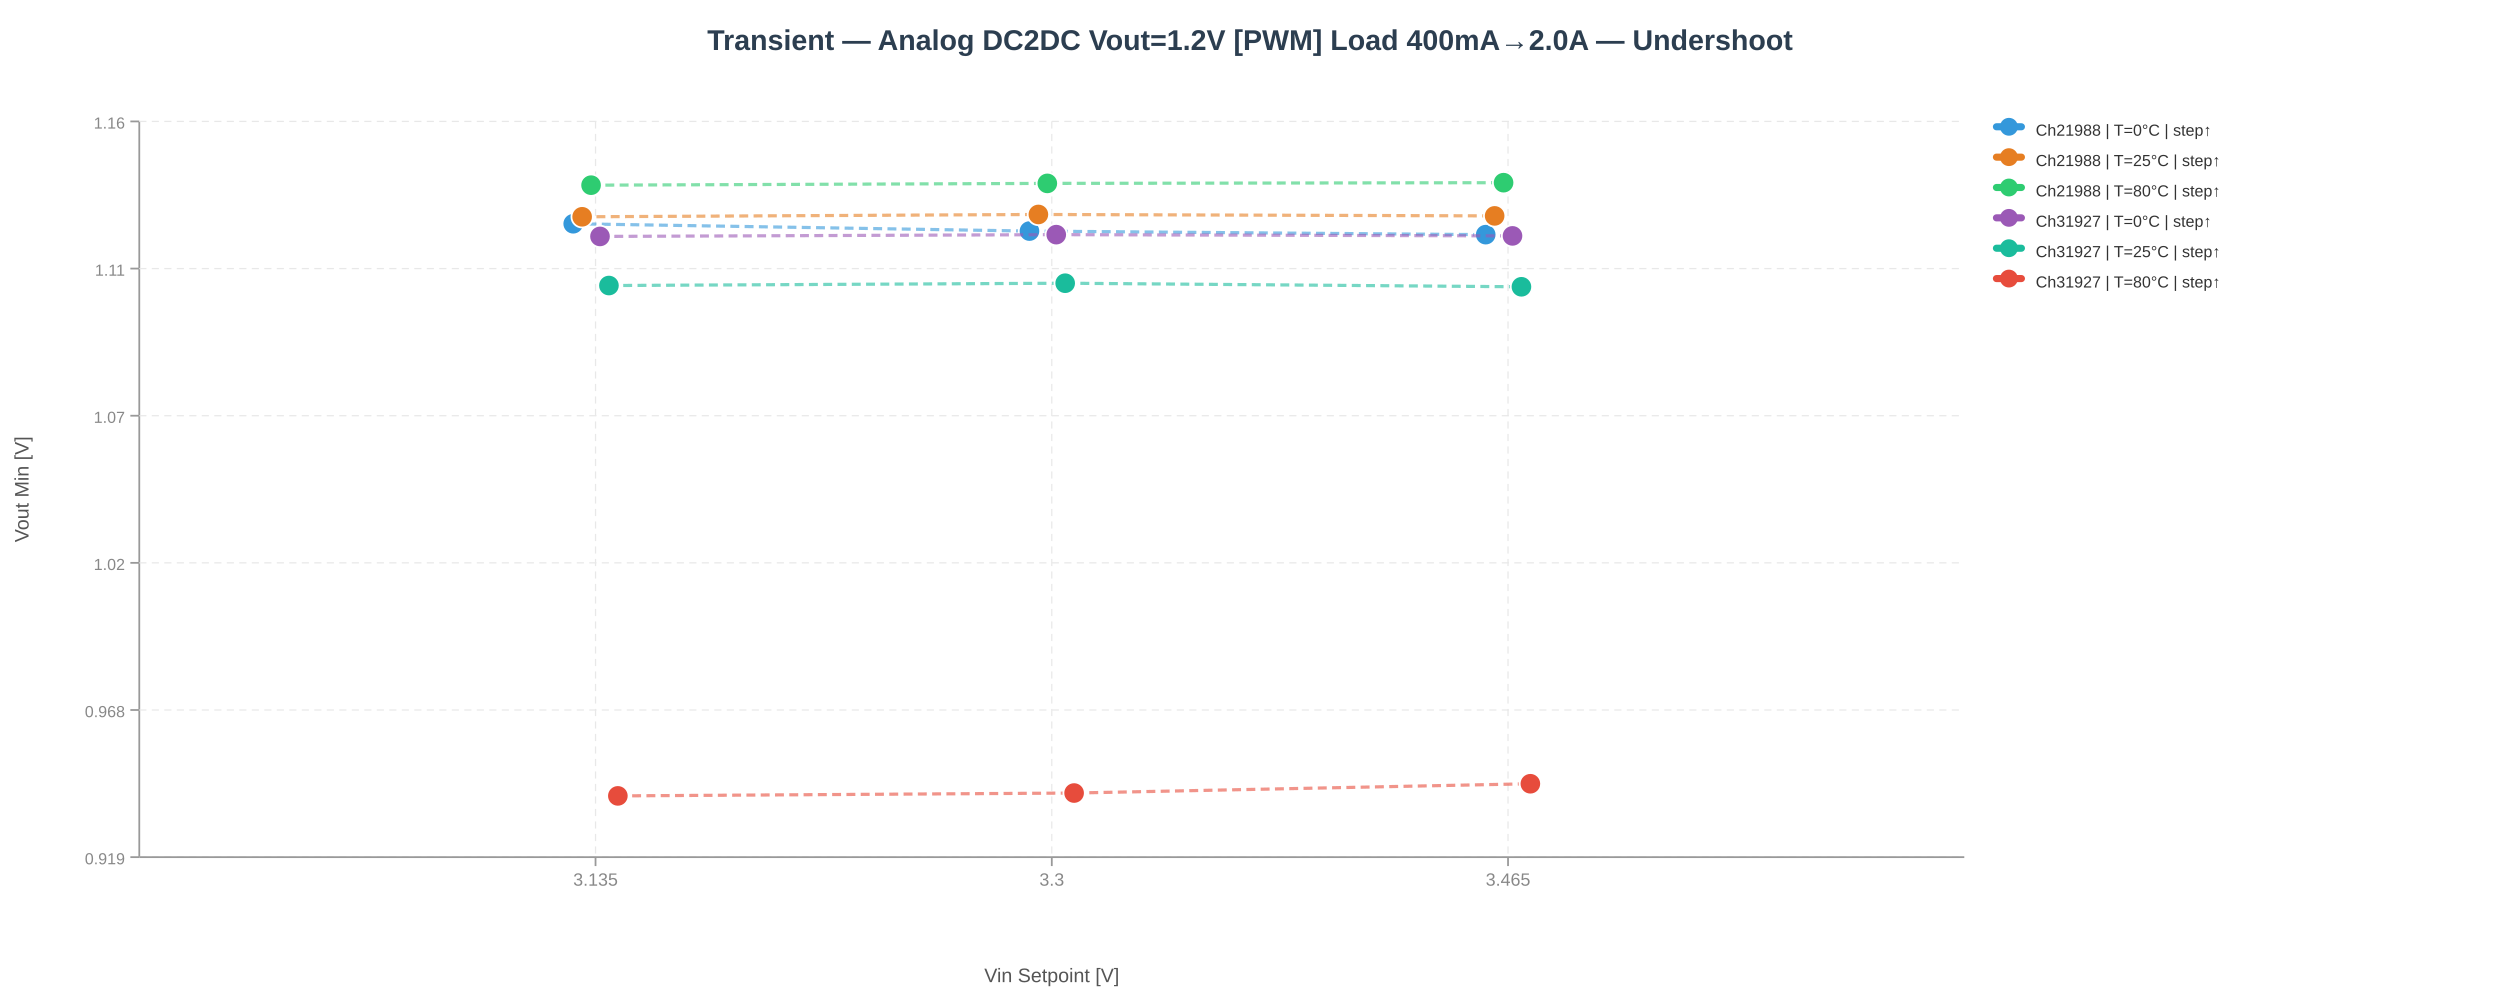
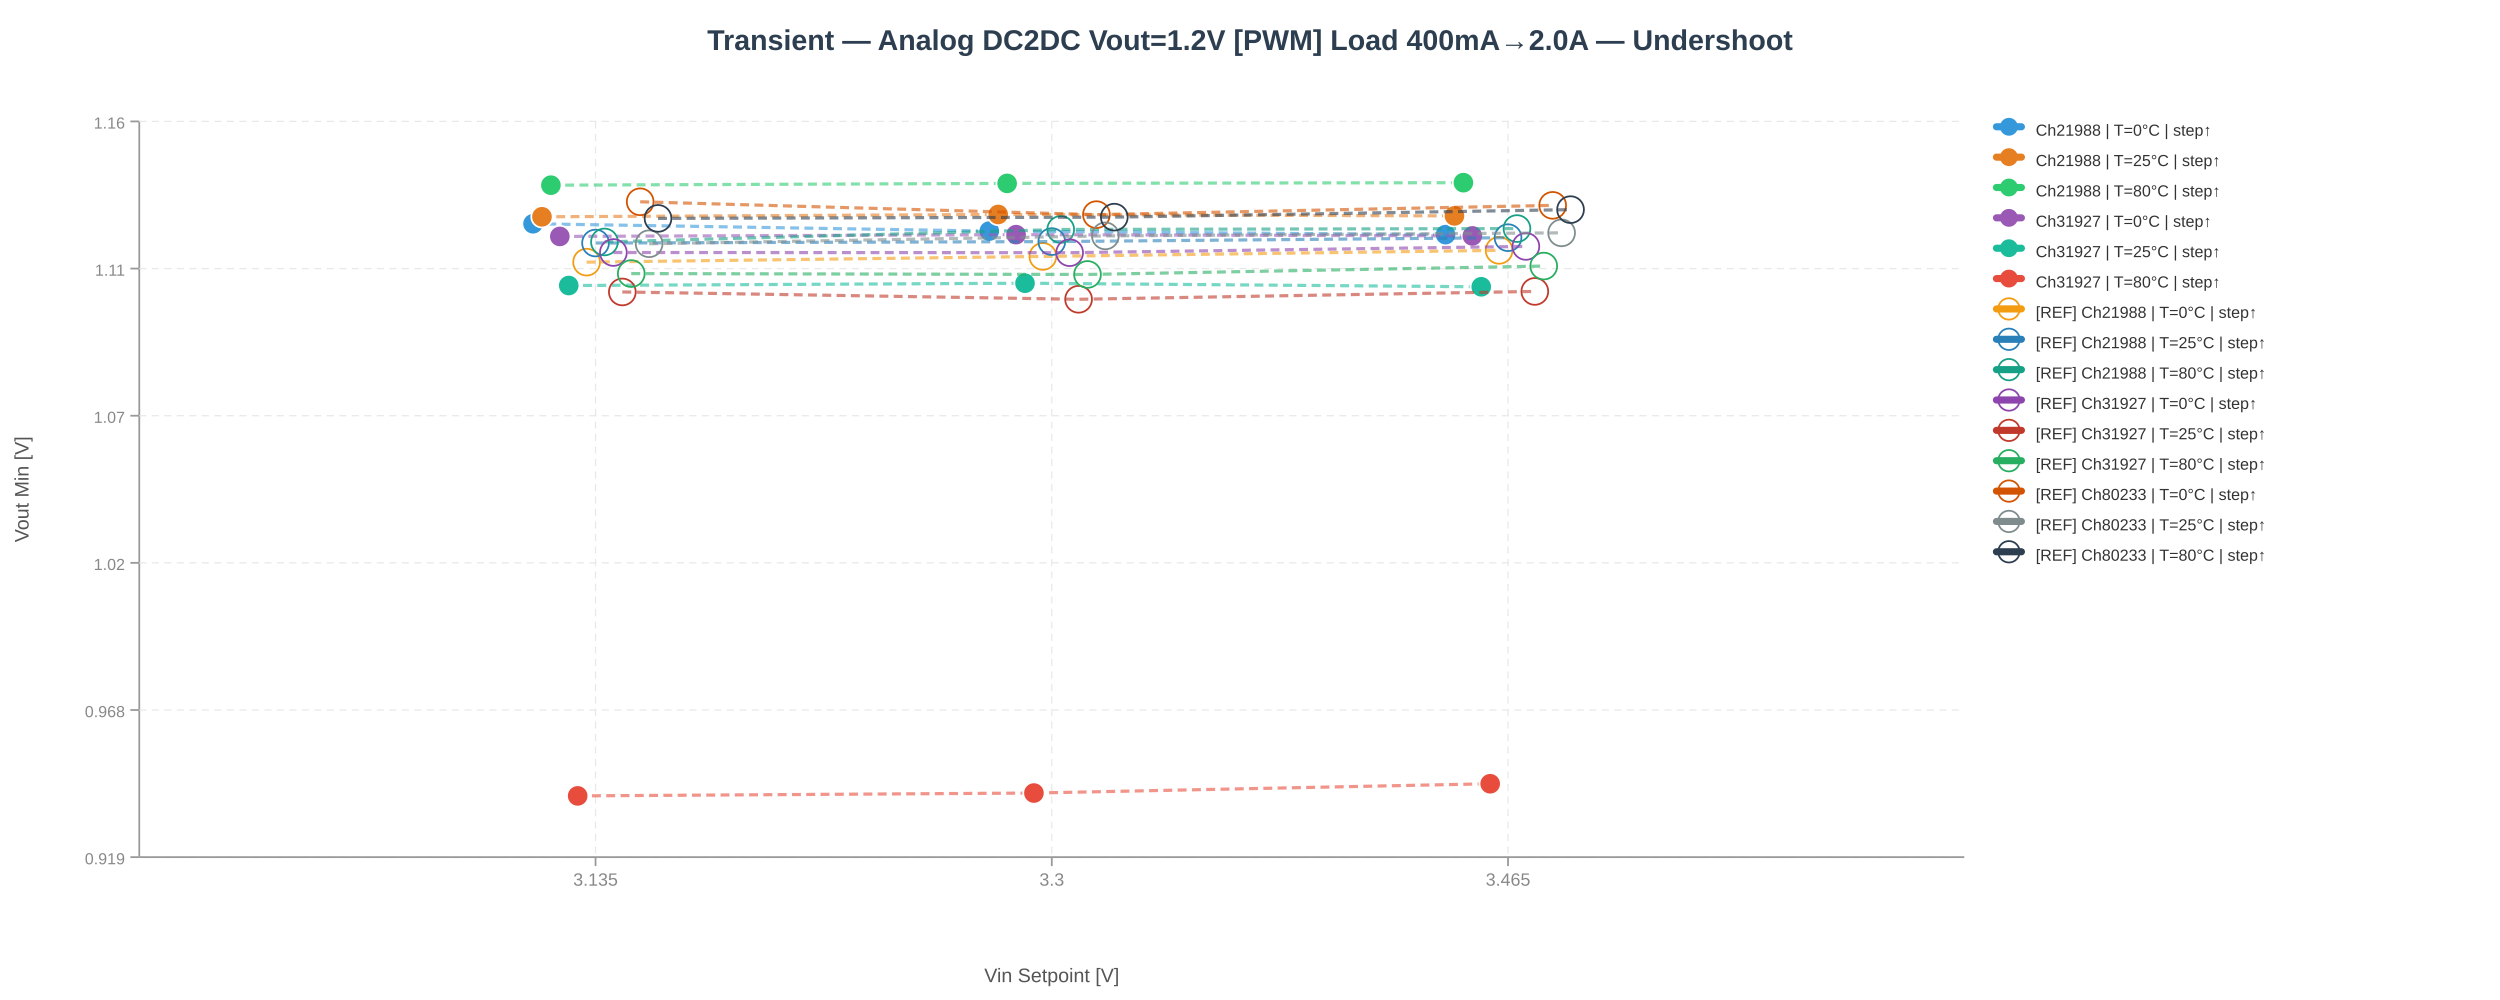
<svg xmlns="http://www.w3.org/2000/svg" width="1400" height="560" viewBox="0 0 1400 560">
  <rect width="1400" height="560" fill="#ffffff" />
  <text x="700.0" y="28.0" font-size="16" font-weight="bold" text-anchor="middle" fill="#2c3e50" font-family="Arial,sans-serif">Transient — Analog DC2DC  Vout=1.2V  [PWM]  Load 400mA→2.0A  — Undershoot</text>
  <line x1="78.0" y1="68.0" x2="78.0" y2="480.0" stroke="#999" stroke-width="1" />
  <line x1="73.0" y1="480.0" x2="78.0" y2="480.0" stroke="#999" stroke-width="1" />
  <line x1="78.0" y1="480.0" x2="1100.0" y2="480.0" stroke="#e8e8e8" stroke-width="0.7" stroke-dasharray="4,3" />
  <text x="70.0" y="484.0" font-size="9" font-weight="normal" text-anchor="end" fill="#888" font-family="Arial,sans-serif">0.919</text>
  <line x1="73.0" y1="397.6" x2="78.0" y2="397.6" stroke="#999" stroke-width="1" />
  <line x1="78.0" y1="397.6" x2="1100.0" y2="397.6" stroke="#e8e8e8" stroke-width="0.7" stroke-dasharray="4,3" />
  <text x="70.0" y="401.6" font-size="9" font-weight="normal" text-anchor="end" fill="#888" font-family="Arial,sans-serif">0.968</text>
  <line x1="73.0" y1="315.2" x2="78.0" y2="315.2" stroke="#999" stroke-width="1" />
  <line x1="78.0" y1="315.2" x2="1100.0" y2="315.2" stroke="#e8e8e8" stroke-width="0.7" stroke-dasharray="4,3" />
  <text x="70.0" y="319.2" font-size="9" font-weight="normal" text-anchor="end" fill="#888" font-family="Arial,sans-serif">1.02</text>
  <line x1="73.0" y1="232.8" x2="78.0" y2="232.8" stroke="#999" stroke-width="1" />
  <line x1="78.0" y1="232.8" x2="1100.0" y2="232.8" stroke="#e8e8e8" stroke-width="0.7" stroke-dasharray="4,3" />
  <text x="70.0" y="236.8" font-size="9" font-weight="normal" text-anchor="end" fill="#888" font-family="Arial,sans-serif">1.07</text>
  <line x1="73.0" y1="150.4" x2="78.0" y2="150.4" stroke="#999" stroke-width="1" />
  <line x1="78.0" y1="150.4" x2="1100.0" y2="150.4" stroke="#e8e8e8" stroke-width="0.7" stroke-dasharray="4,3" />
  <text x="70.0" y="154.4" font-size="9" font-weight="normal" text-anchor="end" fill="#888" font-family="Arial,sans-serif">1.11</text>
  <line x1="73.0" y1="68.0" x2="78.0" y2="68.0" stroke="#999" stroke-width="1" />
  <line x1="78.0" y1="68.0" x2="1100.0" y2="68.0" stroke="#e8e8e8" stroke-width="0.7" stroke-dasharray="4,3" />
  <text x="70.0" y="72.0" font-size="9" font-weight="normal" text-anchor="end" fill="#888" font-family="Arial,sans-serif">1.16</text>
  <line x1="78.0" y1="480.0" x2="1100.0" y2="480.0" stroke="#999" stroke-width="1" />
  <line x1="333.5" y1="480.0" x2="333.5" y2="485.0" stroke="#999" stroke-width="1" />
  <line x1="333.5" y1="68.0" x2="333.5" y2="480.0" stroke="#e8e8e8" stroke-width="0.7" stroke-dasharray="4,3" />
  <text x="333.5" y="496.0" font-size="10" font-weight="normal" text-anchor="middle" fill="#888" font-family="Arial,sans-serif">3.135</text>
  <line x1="589.0" y1="480.0" x2="589.0" y2="485.0" stroke="#999" stroke-width="1" />
  <line x1="589.0" y1="68.0" x2="589.0" y2="480.0" stroke="#e8e8e8" stroke-width="0.7" stroke-dasharray="4,3" />
  <text x="589.0" y="496.0" font-size="10" font-weight="normal" text-anchor="middle" fill="#888" font-family="Arial,sans-serif">3.3</text>
  <line x1="844.5" y1="480.0" x2="844.5" y2="485.0" stroke="#999" stroke-width="1" />
  <line x1="844.5" y1="68.0" x2="844.5" y2="480.0" stroke="#e8e8e8" stroke-width="0.7" stroke-dasharray="4,3" />
  <text x="844.5" y="496.0" font-size="10" font-weight="normal" text-anchor="middle" fill="#888" font-family="Arial,sans-serif">3.465</text>
  <text x="16.0" y="274.0" font-size="11" font-weight="normal" text-anchor="middle" fill="#555" font-family="Arial,sans-serif" transform="rotate(-90,16,274.0)">Vout Min [V]</text>
  <text x="589.0" y="550.0" font-size="11" font-weight="normal" text-anchor="middle" fill="#555" font-family="Arial,sans-serif">Vin Setpoint [V]</text>
  <g class="series pmic-series" data-mode="PWM" data-chip="21988" data-temp="0" data-reg="DC2DC_ANA">
-     <path d="M 321.0,125.3 L 576.5,129.4 L 832.0,131.4" fill="none" stroke="#3498db" stroke-width="1.8" stroke-dasharray="5,3" opacity="0.6" />
-     <circle cx="321.0" cy="125.3" r="6" fill="#3498db" stroke="white" opacity="1.0" />
-     <circle cx="576.5" cy="129.4" r="6" fill="#3498db" stroke="white" opacity="1.0" />
-     <circle cx="832.0" cy="131.4" r="6" fill="#3498db" stroke="white" opacity="1.0" />
+     <path d="M 298.5,125.3 L 554.0,129.4 L 809.5,131.4" fill="none" stroke="#3498db" stroke-width="1.8" stroke-dasharray="5,3" opacity="0.6" />
+     <circle cx="298.5" cy="125.3" r="6" fill="#3498db" stroke="white" opacity="1.0" />
+     <circle cx="554.0" cy="129.4" r="6" fill="#3498db" stroke="white" opacity="1.0" />
+     <circle cx="809.5" cy="131.4" r="6" fill="#3498db" stroke="white" opacity="1.0" />
  </g>
  <g class="series pmic-series" data-mode="PWM" data-chip="21988" data-temp="25" data-reg="DC2DC_ANA">
-     <path d="M 326.0,121.4 L 581.5,120.1 L 837.0,120.9" fill="none" stroke="#e67e22" stroke-width="1.8" stroke-dasharray="5,3" opacity="0.6" />
-     <circle cx="326.0" cy="121.4" r="6" fill="#e67e22" stroke="white" opacity="1.0" />
-     <circle cx="581.5" cy="120.1" r="6" fill="#e67e22" stroke="white" opacity="1.0" />
-     <circle cx="837.0" cy="120.9" r="6" fill="#e67e22" stroke="white" opacity="1.0" />
+     <path d="M 303.5,121.4 L 559.0,120.1 L 814.5,120.9" fill="none" stroke="#e67e22" stroke-width="1.8" stroke-dasharray="5,3" opacity="0.6" />
+     <circle cx="303.5" cy="121.4" r="6" fill="#e67e22" stroke="white" opacity="1.0" />
+     <circle cx="559.0" cy="120.1" r="6" fill="#e67e22" stroke="white" opacity="1.0" />
+     <circle cx="814.5" cy="120.9" r="6" fill="#e67e22" stroke="white" opacity="1.0" />
  </g>
  <g class="series pmic-series" data-mode="PWM" data-chip="21988" data-temp="80" data-reg="DC2DC_ANA">
-     <path d="M 331.0,103.7 L 586.5,102.7 L 842.0,102.3" fill="none" stroke="#2ecc71" stroke-width="1.8" stroke-dasharray="5,3" opacity="0.6" />
-     <circle cx="331.0" cy="103.7" r="6" fill="#2ecc71" stroke="white" opacity="1.0" />
-     <circle cx="586.5" cy="102.7" r="6" fill="#2ecc71" stroke="white" opacity="1.0" />
-     <circle cx="842.0" cy="102.3" r="6" fill="#2ecc71" stroke="white" opacity="1.0" />
+     <path d="M 308.5,103.7 L 564.0,102.7 L 819.5,102.3" fill="none" stroke="#2ecc71" stroke-width="1.8" stroke-dasharray="5,3" opacity="0.6" />
+     <circle cx="308.5" cy="103.7" r="6" fill="#2ecc71" stroke="white" opacity="1.0" />
+     <circle cx="564.0" cy="102.7" r="6" fill="#2ecc71" stroke="white" opacity="1.0" />
+     <circle cx="819.5" cy="102.3" r="6" fill="#2ecc71" stroke="white" opacity="1.0" />
  </g>
  <g class="series pmic-series" data-mode="PWM" data-chip="31927" data-temp="0" data-reg="DC2DC_ANA">
-     <path d="M 336.0,132.4 L 591.5,131.4 L 847.0,132.1" fill="none" stroke="#9b59b6" stroke-width="1.8" stroke-dasharray="5,3" opacity="0.6" />
-     <circle cx="336.0" cy="132.4" r="6" fill="#9b59b6" stroke="white" opacity="1.0" />
-     <circle cx="591.5" cy="131.4" r="6" fill="#9b59b6" stroke="white" opacity="1.0" />
-     <circle cx="847.0" cy="132.1" r="6" fill="#9b59b6" stroke="white" opacity="1.0" />
+     <path d="M 313.5,132.4 L 569.0,131.4 L 824.5,132.1" fill="none" stroke="#9b59b6" stroke-width="1.8" stroke-dasharray="5,3" opacity="0.6" />
+     <circle cx="313.5" cy="132.4" r="6" fill="#9b59b6" stroke="white" opacity="1.0" />
+     <circle cx="569.0" cy="131.4" r="6" fill="#9b59b6" stroke="white" opacity="1.0" />
+     <circle cx="824.5" cy="132.1" r="6" fill="#9b59b6" stroke="white" opacity="1.0" />
  </g>
  <g class="series pmic-series" data-mode="PWM" data-chip="31927" data-temp="25" data-reg="DC2DC_ANA">
-     <path d="M 341.0,159.9 L 596.5,158.6 L 852.0,160.6" fill="none" stroke="#1abc9c" stroke-width="1.8" stroke-dasharray="5,3" opacity="0.6" />
-     <circle cx="341.0" cy="159.9" r="6" fill="#1abc9c" stroke="white" opacity="1.0" />
-     <circle cx="596.5" cy="158.6" r="6" fill="#1abc9c" stroke="white" opacity="1.0" />
-     <circle cx="852.0" cy="160.6" r="6" fill="#1abc9c" stroke="white" opacity="1.0" />
+     <path d="M 318.5,159.9 L 574.0,158.6 L 829.5,160.6" fill="none" stroke="#1abc9c" stroke-width="1.8" stroke-dasharray="5,3" opacity="0.6" />
+     <circle cx="318.5" cy="159.9" r="6" fill="#1abc9c" stroke="white" opacity="1.0" />
+     <circle cx="574.0" cy="158.6" r="6" fill="#1abc9c" stroke="white" opacity="1.0" />
+     <circle cx="829.5" cy="160.6" r="6" fill="#1abc9c" stroke="white" opacity="1.0" />
  </g>
  <g class="series pmic-series" data-mode="PWM" data-chip="31927" data-temp="80" data-reg="DC2DC_ANA">
-     <path d="M 346.0,445.7 L 601.5,444.1 L 857.0,438.9" fill="none" stroke="#e74c3c" stroke-width="1.8" stroke-dasharray="5,3" opacity="0.6" />
-     <circle cx="346.0" cy="445.7" r="6" fill="#e74c3c" stroke="white" opacity="1.0" />
-     <circle cx="601.5" cy="444.1" r="6" fill="#e74c3c" stroke="white" opacity="1.0" />
-     <circle cx="857.0" cy="438.9" r="6" fill="#e74c3c" stroke="white" opacity="1.0" />
+     <path d="M 323.5,445.7 L 579.0,444.1 L 834.5,438.9" fill="none" stroke="#e74c3c" stroke-width="1.8" stroke-dasharray="5,3" opacity="0.6" />
+     <circle cx="323.5" cy="445.7" r="6" fill="#e74c3c" stroke="white" opacity="1.0" />
+     <circle cx="579.0" cy="444.1" r="6" fill="#e74c3c" stroke="white" opacity="1.0" />
+     <circle cx="834.5" cy="438.9" r="6" fill="#e74c3c" stroke="white" opacity="1.0" />
+   </g>
+   <g class="series pmic-series ref-overlay" data-mode="PWM" data-chip="21988" data-temp="0" data-reg="DC2DC_ANA">
+     <path d="M 328.5,146.8 L 584.0,143.6 L 839.5,140.2" fill="none" stroke="#f39c12" stroke-width="1.8" stroke-dasharray="5,3" opacity="0.6" />
+     <circle cx="328.5" cy="146.8" r="7.5" fill="none" stroke="#f39c12" opacity="1.0" />
+     <circle cx="584.0" cy="143.6" r="7.5" fill="none" stroke="#f39c12" opacity="1.0" />
+     <circle cx="839.5" cy="140.2" r="7.5" fill="none" stroke="#f39c12" opacity="1.0" />
+   </g>
+   <g class="series pmic-series ref-overlay" data-mode="PWM" data-chip="21988" data-temp="25" data-reg="DC2DC_ANA">
+     <path d="M 333.5,136.1 L 589.0,135.3 L 844.5,133.1" fill="none" stroke="#2980b9" stroke-width="1.8" stroke-dasharray="5,3" opacity="0.6" />
+     <circle cx="333.5" cy="136.1" r="7.5" fill="none" stroke="#2980b9" opacity="1.0" />
+     <circle cx="589.0" cy="135.3" r="7.5" fill="none" stroke="#2980b9" opacity="1.0" />
+     <circle cx="844.5" cy="133.1" r="7.5" fill="none" stroke="#2980b9" opacity="1.0" />
+   </g>
+   <g class="series pmic-series ref-overlay" data-mode="PWM" data-chip="21988" data-temp="80" data-reg="DC2DC_ANA">
+     <path d="M 338.5,135.5 L 594.0,128.5 L 849.5,128.0" fill="none" stroke="#16a085" stroke-width="1.8" stroke-dasharray="5,3" opacity="0.6" />
+     <circle cx="338.5" cy="135.5" r="7.5" fill="none" stroke="#16a085" opacity="1.0" />
+     <circle cx="594.0" cy="128.5" r="7.5" fill="none" stroke="#16a085" opacity="1.0" />
+     <circle cx="849.5" cy="128.0" r="7.5" fill="none" stroke="#16a085" opacity="1.0" />
+   </g>
+   <g class="series pmic-series ref-overlay" data-mode="PWM" data-chip="31927" data-temp="0" data-reg="DC2DC_ANA">
+     <path d="M 343.5,141.4 L 599.0,141.5 L 854.5,138.0" fill="none" stroke="#8e44ad" stroke-width="1.8" stroke-dasharray="5,3" opacity="0.6" />
+     <circle cx="343.5" cy="141.4" r="7.5" fill="none" stroke="#8e44ad" opacity="1.0" />
+     <circle cx="599.0" cy="141.5" r="7.5" fill="none" stroke="#8e44ad" opacity="1.0" />
+     <circle cx="854.5" cy="138.0" r="7.5" fill="none" stroke="#8e44ad" opacity="1.0" />
+   </g>
+   <g class="series pmic-series ref-overlay" data-mode="PWM" data-chip="31927" data-temp="25" data-reg="DC2DC_ANA">
+     <path d="M 348.5,163.5 L 604.0,167.6 L 859.5,163.2" fill="none" stroke="#c0392b" stroke-width="1.8" stroke-dasharray="5,3" opacity="0.6" />
+     <circle cx="348.5" cy="163.5" r="7.5" fill="none" stroke="#c0392b" opacity="1.0" />
+     <circle cx="604.0" cy="167.6" r="7.5" fill="none" stroke="#c0392b" opacity="1.0" />
+     <circle cx="859.5" cy="163.2" r="7.5" fill="none" stroke="#c0392b" opacity="1.0" />
+   </g>
+   <g class="series pmic-series ref-overlay" data-mode="PWM" data-chip="31927" data-temp="80" data-reg="DC2DC_ANA">
+     <path d="M 353.5,153.2 L 609.0,153.7 L 864.5,149.0" fill="none" stroke="#27ae60" stroke-width="1.8" stroke-dasharray="5,3" opacity="0.6" />
+     <circle cx="353.5" cy="153.2" r="7.5" fill="none" stroke="#27ae60" opacity="1.0" />
+     <circle cx="609.0" cy="153.7" r="7.5" fill="none" stroke="#27ae60" opacity="1.0" />
+     <circle cx="864.5" cy="149.0" r="7.5" fill="none" stroke="#27ae60" opacity="1.0" />
+   </g>
+   <g class="series pmic-series ref-overlay" data-mode="PWM" data-chip="80233" data-temp="0" data-reg="DC2DC_ANA">
+     <path d="M 358.5,113.0 L 614.0,120.2 L 869.5,115.0" fill="none" stroke="#d35400" stroke-width="1.8" stroke-dasharray="5,3" opacity="0.6" />
+     <circle cx="358.5" cy="113.0" r="7.5" fill="none" stroke="#d35400" opacity="1.0" />
+     <circle cx="614.0" cy="120.2" r="7.5" fill="none" stroke="#d35400" opacity="1.0" />
+     <circle cx="869.5" cy="115.0" r="7.5" fill="none" stroke="#d35400" opacity="1.0" />
+   </g>
+   <g class="series pmic-series ref-overlay" data-mode="PWM" data-chip="80233" data-temp="25" data-reg="DC2DC_ANA">
+     <path d="M 363.5,136.5 L 619.0,132.1 L 874.5,130.4" fill="none" stroke="#7f8c8d" stroke-width="1.8" stroke-dasharray="5,3" opacity="0.6" />
+     <circle cx="363.5" cy="136.5" r="7.5" fill="none" stroke="#7f8c8d" opacity="1.0" />
+     <circle cx="619.0" cy="132.1" r="7.5" fill="none" stroke="#7f8c8d" opacity="1.0" />
+     <circle cx="874.5" cy="130.4" r="7.5" fill="none" stroke="#7f8c8d" opacity="1.0" />
+   </g>
+   <g class="series pmic-series ref-overlay" data-mode="PWM" data-chip="80233" data-temp="80" data-reg="DC2DC_ANA">
+     <path d="M 368.5,122.3 L 624.0,121.6 L 879.5,117.4" fill="none" stroke="#2c3e50" stroke-width="1.8" stroke-dasharray="5,3" opacity="0.6" />
+     <circle cx="368.5" cy="122.3" r="7.5" fill="none" stroke="#2c3e50" opacity="1.0" />
+     <circle cx="624.0" cy="121.6" r="7.5" fill="none" stroke="#2c3e50" opacity="1.0" />
+     <circle cx="879.5" cy="117.4" r="7.5" fill="none" stroke="#2c3e50" opacity="1.0" />
  </g>
  <g class="legend-item" data-mode="PWM" data-chip="21988" data-temp="0" data-reg="DC2DC_ANA">
    <rect x="1116.0" y="69.0" width="18.0" height="4.0" fill="#3498db" stroke="none" stroke-width="1" opacity="1.0" rx="2" />
    <circle cx="1125.0" cy="71.0" r="5" fill="#3498db" stroke="none" opacity="1.0" />
    <text x="1140.0" y="76.0" font-size="9" font-weight="normal" text-anchor="start" fill="#333" font-family="Arial,sans-serif">Ch21988 | T=0°C | step↑</text>
  </g>
  <g class="legend-item" data-mode="PWM" data-chip="21988" data-temp="25" data-reg="DC2DC_ANA">
    <rect x="1116.0" y="86.0" width="18.0" height="4.0" fill="#e67e22" stroke="none" stroke-width="1" opacity="1.0" rx="2" />
    <circle cx="1125.0" cy="88.0" r="5" fill="#e67e22" stroke="none" opacity="1.0" />
    <text x="1140.0" y="93.0" font-size="9" font-weight="normal" text-anchor="start" fill="#333" font-family="Arial,sans-serif">Ch21988 | T=25°C | step↑</text>
  </g>
  <g class="legend-item" data-mode="PWM" data-chip="21988" data-temp="80" data-reg="DC2DC_ANA">
    <rect x="1116.0" y="103.0" width="18.0" height="4.0" fill="#2ecc71" stroke="none" stroke-width="1" opacity="1.0" rx="2" />
    <circle cx="1125.0" cy="105.0" r="5" fill="#2ecc71" stroke="none" opacity="1.0" />
    <text x="1140.0" y="110.0" font-size="9" font-weight="normal" text-anchor="start" fill="#333" font-family="Arial,sans-serif">Ch21988 | T=80°C | step↑</text>
  </g>
  <g class="legend-item" data-mode="PWM" data-chip="31927" data-temp="0" data-reg="DC2DC_ANA">
    <rect x="1116.0" y="120.0" width="18.0" height="4.0" fill="#9b59b6" stroke="none" stroke-width="1" opacity="1.0" rx="2" />
    <circle cx="1125.0" cy="122.0" r="5" fill="#9b59b6" stroke="none" opacity="1.0" />
    <text x="1140.0" y="127.0" font-size="9" font-weight="normal" text-anchor="start" fill="#333" font-family="Arial,sans-serif">Ch31927 | T=0°C | step↑</text>
  </g>
  <g class="legend-item" data-mode="PWM" data-chip="31927" data-temp="25" data-reg="DC2DC_ANA">
    <rect x="1116.0" y="137.0" width="18.0" height="4.0" fill="#1abc9c" stroke="none" stroke-width="1" opacity="1.0" rx="2" />
    <circle cx="1125.0" cy="139.0" r="5" fill="#1abc9c" stroke="none" opacity="1.0" />
    <text x="1140.0" y="144.0" font-size="9" font-weight="normal" text-anchor="start" fill="#333" font-family="Arial,sans-serif">Ch31927 | T=25°C | step↑</text>
  </g>
  <g class="legend-item" data-mode="PWM" data-chip="31927" data-temp="80" data-reg="DC2DC_ANA">
    <rect x="1116.0" y="154.0" width="18.0" height="4.0" fill="#e74c3c" stroke="none" stroke-width="1" opacity="1.0" rx="2" />
    <circle cx="1125.0" cy="156.0" r="5" fill="#e74c3c" stroke="none" opacity="1.0" />
    <text x="1140.0" y="161.0" font-size="9" font-weight="normal" text-anchor="start" fill="#333" font-family="Arial,sans-serif">Ch31927 | T=80°C | step↑</text>
  </g>
+   <g class="legend-item ref-overlay" data-mode="PWM" data-chip="21988" data-temp="0" data-reg="DC2DC_ANA">
+     <rect x="1116.0" y="171.0" width="18.0" height="4.0" fill="#f39c12" stroke="none" stroke-width="1" opacity="1.0" rx="2" />
+     <circle cx="1125.0" cy="173.0" r="6" fill="none" stroke="#f39c12" opacity="1.0" />
+     <text x="1140.0" y="178.0" font-size="9" font-weight="normal" text-anchor="start" fill="#333" font-family="Arial,sans-serif">[REF] Ch21988 | T=0°C | step↑</text>
+   </g>
+   <g class="legend-item ref-overlay" data-mode="PWM" data-chip="21988" data-temp="25" data-reg="DC2DC_ANA">
+     <rect x="1116.0" y="188.0" width="18.0" height="4.0" fill="#2980b9" stroke="none" stroke-width="1" opacity="1.0" rx="2" />
+     <circle cx="1125.0" cy="190.0" r="6" fill="none" stroke="#2980b9" opacity="1.0" />
+     <text x="1140.0" y="195.0" font-size="9" font-weight="normal" text-anchor="start" fill="#333" font-family="Arial,sans-serif">[REF] Ch21988 | T=25°C | step↑</text>
+   </g>
+   <g class="legend-item ref-overlay" data-mode="PWM" data-chip="21988" data-temp="80" data-reg="DC2DC_ANA">
+     <rect x="1116.0" y="205.0" width="18.0" height="4.0" fill="#16a085" stroke="none" stroke-width="1" opacity="1.0" rx="2" />
+     <circle cx="1125.0" cy="207.0" r="6" fill="none" stroke="#16a085" opacity="1.0" />
+     <text x="1140.0" y="212.0" font-size="9" font-weight="normal" text-anchor="start" fill="#333" font-family="Arial,sans-serif">[REF] Ch21988 | T=80°C | step↑</text>
+   </g>
+   <g class="legend-item ref-overlay" data-mode="PWM" data-chip="31927" data-temp="0" data-reg="DC2DC_ANA">
+     <rect x="1116.0" y="222.0" width="18.0" height="4.0" fill="#8e44ad" stroke="none" stroke-width="1" opacity="1.0" rx="2" />
+     <circle cx="1125.0" cy="224.0" r="6" fill="none" stroke="#8e44ad" opacity="1.0" />
+     <text x="1140.0" y="229.0" font-size="9" font-weight="normal" text-anchor="start" fill="#333" font-family="Arial,sans-serif">[REF] Ch31927 | T=0°C | step↑</text>
+   </g>
+   <g class="legend-item ref-overlay" data-mode="PWM" data-chip="31927" data-temp="25" data-reg="DC2DC_ANA">
+     <rect x="1116.0" y="239.0" width="18.0" height="4.0" fill="#c0392b" stroke="none" stroke-width="1" opacity="1.0" rx="2" />
+     <circle cx="1125.0" cy="241.0" r="6" fill="none" stroke="#c0392b" opacity="1.0" />
+     <text x="1140.0" y="246.0" font-size="9" font-weight="normal" text-anchor="start" fill="#333" font-family="Arial,sans-serif">[REF] Ch31927 | T=25°C | step↑</text>
+   </g>
+   <g class="legend-item ref-overlay" data-mode="PWM" data-chip="31927" data-temp="80" data-reg="DC2DC_ANA">
+     <rect x="1116.0" y="256.0" width="18.0" height="4.0" fill="#27ae60" stroke="none" stroke-width="1" opacity="1.0" rx="2" />
+     <circle cx="1125.0" cy="258.0" r="6" fill="none" stroke="#27ae60" opacity="1.0" />
+     <text x="1140.0" y="263.0" font-size="9" font-weight="normal" text-anchor="start" fill="#333" font-family="Arial,sans-serif">[REF] Ch31927 | T=80°C | step↑</text>
+   </g>
+   <g class="legend-item ref-overlay" data-mode="PWM" data-chip="80233" data-temp="0" data-reg="DC2DC_ANA">
+     <rect x="1116.0" y="273.0" width="18.0" height="4.0" fill="#d35400" stroke="none" stroke-width="1" opacity="1.0" rx="2" />
+     <circle cx="1125.0" cy="275.0" r="6" fill="none" stroke="#d35400" opacity="1.0" />
+     <text x="1140.0" y="280.0" font-size="9" font-weight="normal" text-anchor="start" fill="#333" font-family="Arial,sans-serif">[REF] Ch80233 | T=0°C | step↑</text>
+   </g>
+   <g class="legend-item ref-overlay" data-mode="PWM" data-chip="80233" data-temp="25" data-reg="DC2DC_ANA">
+     <rect x="1116.0" y="290.0" width="18.0" height="4.0" fill="#7f8c8d" stroke="none" stroke-width="1" opacity="1.0" rx="2" />
+     <circle cx="1125.0" cy="292.0" r="6" fill="none" stroke="#7f8c8d" opacity="1.0" />
+     <text x="1140.0" y="297.0" font-size="9" font-weight="normal" text-anchor="start" fill="#333" font-family="Arial,sans-serif">[REF] Ch80233 | T=25°C | step↑</text>
+   </g>
+   <g class="legend-item ref-overlay" data-mode="PWM" data-chip="80233" data-temp="80" data-reg="DC2DC_ANA">
+     <rect x="1116.0" y="307.0" width="18.0" height="4.0" fill="#2c3e50" stroke="none" stroke-width="1" opacity="1.0" rx="2" />
+     <circle cx="1125.0" cy="309.0" r="6" fill="none" stroke="#2c3e50" opacity="1.0" />
+     <text x="1140.0" y="314.0" font-size="9" font-weight="normal" text-anchor="start" fill="#333" font-family="Arial,sans-serif">[REF] Ch80233 | T=80°C | step↑</text>
+   </g>
  <rect class="cursor-overlay" x="78.0" y="68.0" width="1022.0" height="412.0" fill="transparent" style="cursor:default" data-xmin="78" data-xmax="1100" data-ymin="0.91908" data-ymax="1.16292" data-pl="78.0" data-pr="1100.0" data-pt="68.0" data-pb="480.0" />
  <g class="cursor-layer" style="pointer-events:none;display:none">
    <line class="cur-v" x1="0" y1="68.0" x2="0" y2="480.0" stroke="#e74c3c" stroke-width="1.2" stroke-dasharray="5,3" />
    <line class="cur-h" x1="78.0" y1="0" x2="1100.0" y2="0" stroke="#e74c3c" stroke-width="1.2" stroke-dasharray="5,3" />
-     <rect class="cur-tip-bg" x="0" y="0" width="148" height="44" rx="5" fill="#1a252f" stroke="#34495e" stroke-width="1" opacity="0.92" />
-     <text class="cur-tip-x" x="0" y="0" font-size="11" font-family="Arial,sans-serif" fill="#ecf0f1" />
-     <text class="cur-tip-y" x="0" y="0" font-size="11" font-family="Arial,sans-serif" fill="#2ecc71" />
+     <rect class="cur-tip-bg" x="0" y="0" width="170" height="48" rx="4" fill="#1a252f" stroke="#34495e" stroke-width="1" opacity="0.92" />
+     <text class="cur-tip-s" x="0" y="0" font-size="8" font-family="Arial,sans-serif" fill="#f1c40f" />
+     <text class="cur-tip-x" x="0" y="0" font-size="9" font-family="Arial,sans-serif" fill="#ecf0f1" />
+     <text class="cur-tip-y" x="0" y="0" font-size="9" font-family="Arial,sans-serif" fill="#2ecc71" />
  </g>
</svg>
